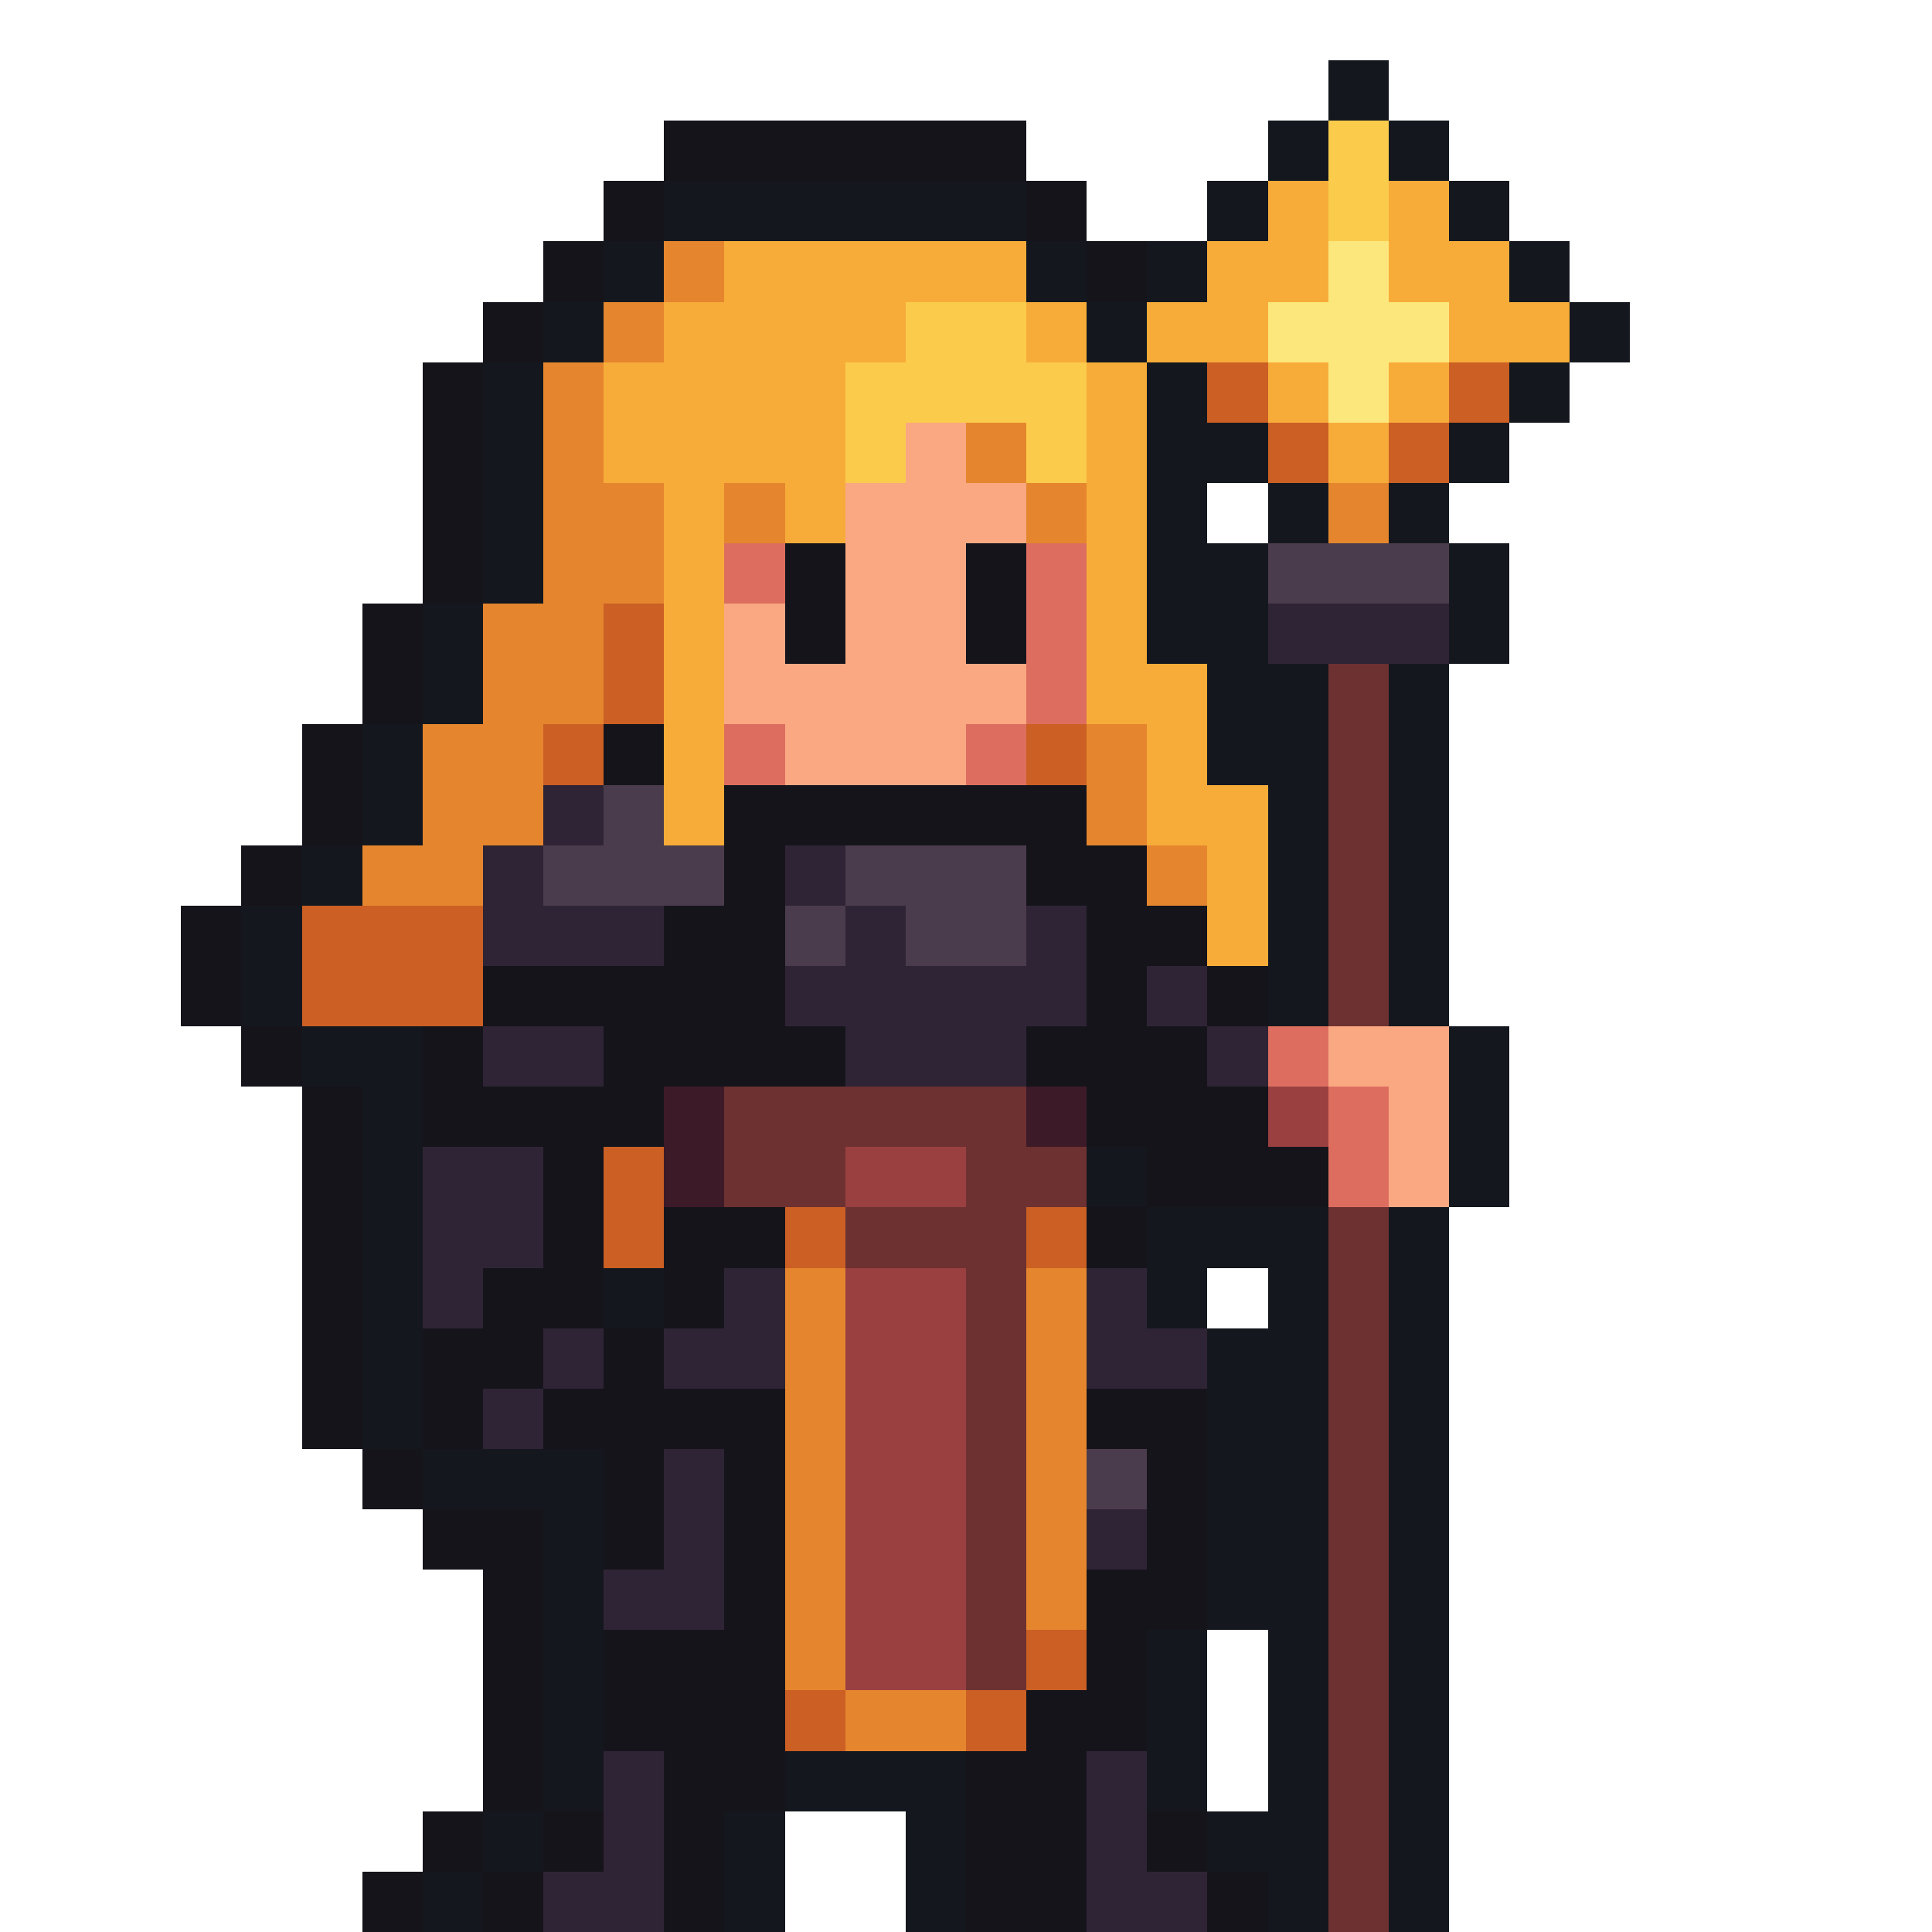
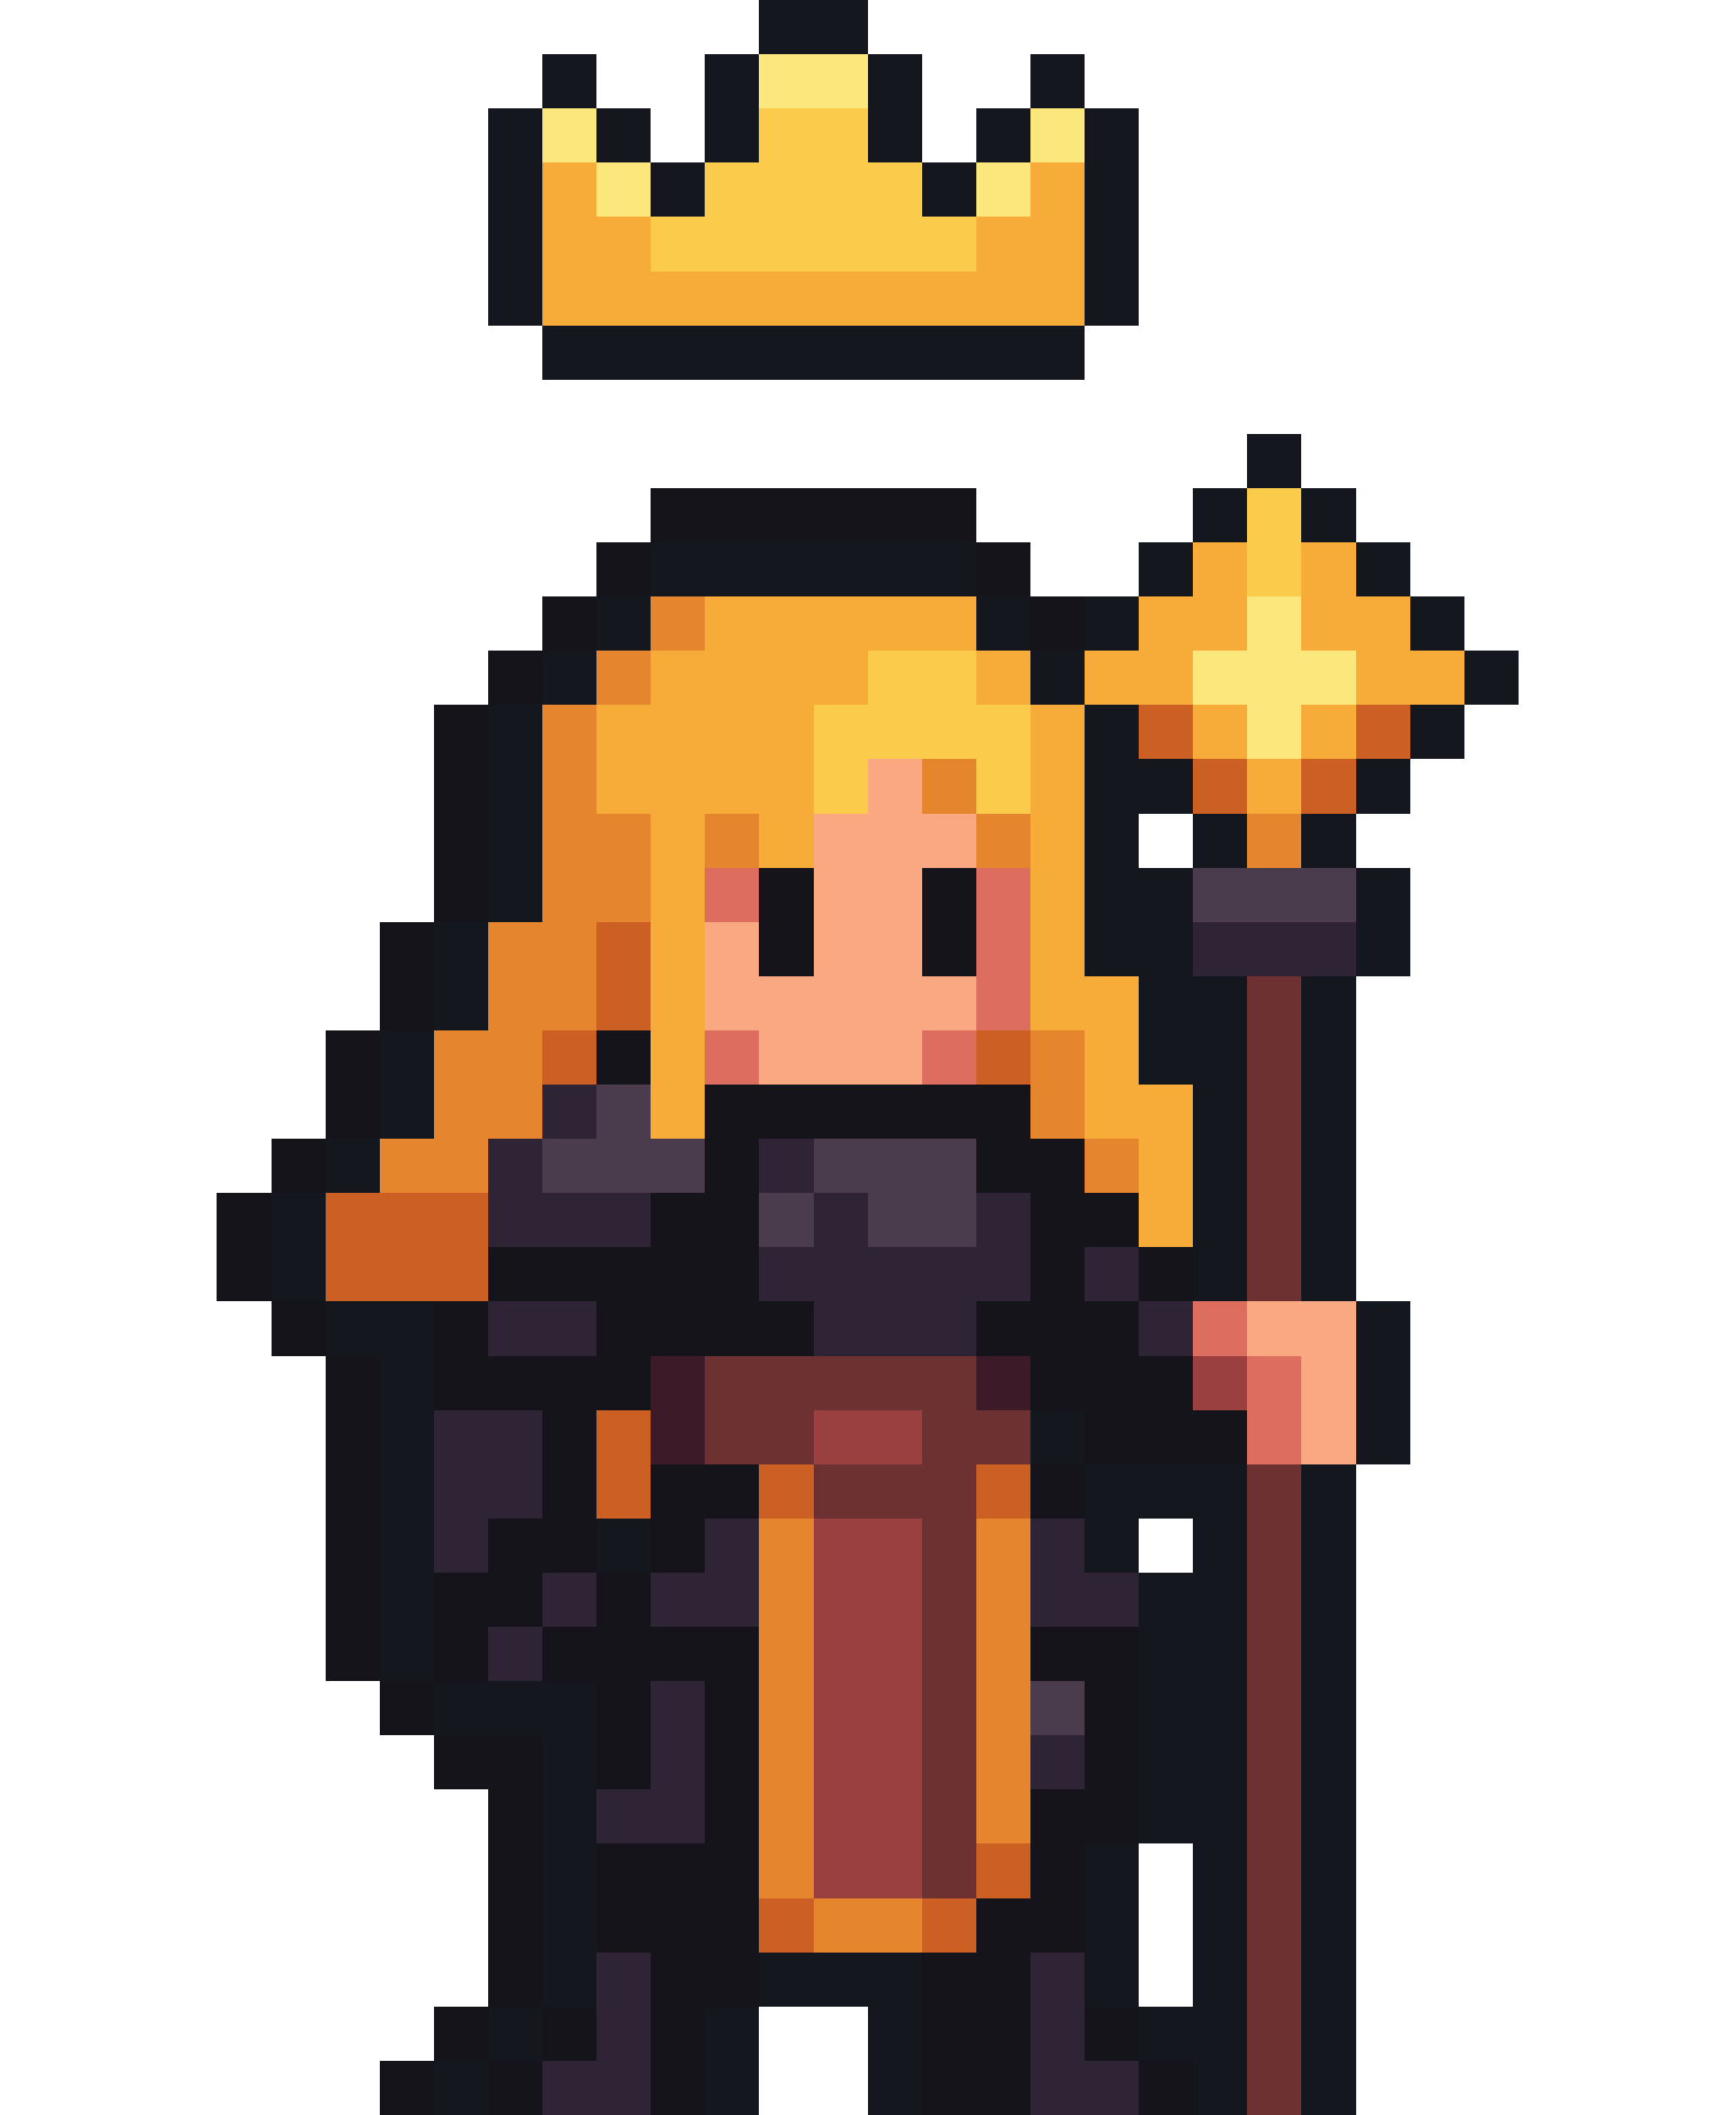
- <svg xmlns="http://www.w3.org/2000/svg" version="1.1" width="32" height="32" shape-rendering="crispEdges">
-   <rect x="22" y="1" width="1" height="1" fill="#14181E" />
-   <rect x="11" y="2" width="6" height="1" fill="#15141B" />
-   <rect x="21" y="2" width="1" height="1" fill="#14181E" />
-   <rect x="22" y="2" width="1" height="2" fill="#FBCC4C" />
-   <rect x="23" y="2" width="1" height="1" fill="#14181E" />
-   <rect x="10" y="3" width="1" height="1" fill="#15141B" />
-   <rect x="11" y="3" width="6" height="1" fill="#14181E" />
-   <rect x="17" y="3" width="1" height="1" fill="#15141B" />
-   <rect x="20" y="3" width="1" height="1" fill="#14181E" />
-   <rect x="21" y="3" width="1" height="2" fill="#F7AC39" />
-   <rect x="23" y="3" width="1" height="2" fill="#F7AC39" />
-   <rect x="24" y="3" width="1" height="1" fill="#14181E" />
-   <rect x="9" y="4" width="1" height="1" fill="#15141B" />
-   <rect x="10" y="4" width="1" height="1" fill="#14181E" />
-   <rect x="11" y="4" width="1" height="1" fill="#E5862E" />
-   <rect x="12" y="4" width="5" height="1" fill="#F7AC39" />
-   <rect x="17" y="4" width="1" height="1" fill="#14181E" />
-   <rect x="18" y="4" width="1" height="1" fill="#15141B" />
-   <rect x="19" y="4" width="1" height="1" fill="#14181E" />
-   <rect x="20" y="4" width="1" height="2" fill="#F7AC39" />
-   <rect x="22" y="4" width="1" height="3" fill="#FCE77C" />
-   <rect x="24" y="4" width="1" height="2" fill="#F7AC39" />
-   <rect x="25" y="4" width="1" height="1" fill="#14181E" />
-   <rect x="8" y="5" width="1" height="1" fill="#15141B" />
-   <rect x="9" y="5" width="1" height="1" fill="#14181E" />
-   <rect x="10" y="5" width="1" height="1" fill="#E5862E" />
-   <rect x="11" y="5" width="4" height="1" fill="#F7AC39" />
-   <rect x="15" y="5" width="2" height="2" fill="#FBCC4C" />
-   <rect x="17" y="5" width="1" height="1" fill="#F7AC39" />
-   <rect x="18" y="5" width="1" height="1" fill="#14181E" />
-   <rect x="19" y="5" width="1" height="1" fill="#F7AC39" />
-   <rect x="21" y="5" width="1" height="1" fill="#FCE77C" />
-   <rect x="23" y="5" width="1" height="1" fill="#FCE77C" />
-   <rect x="25" y="5" width="1" height="1" fill="#F7AC39" />
-   <rect x="26" y="5" width="1" height="1" fill="#14181E" />
-   <rect x="7" y="6" width="1" height="4" fill="#15141B" />
-   <rect x="8" y="6" width="1" height="4" fill="#14181E" />
-   <rect x="9" y="6" width="1" height="6" fill="#E5862E" />
-   <rect x="10" y="6" width="4" height="2" fill="#F7AC39" />
-   <rect x="14" y="6" width="1" height="2" fill="#FBCC4C" />
-   <rect x="17" y="6" width="1" height="2" fill="#FBCC4C" />
-   <rect x="18" y="6" width="1" height="6" fill="#F7AC39" />
-   <rect x="19" y="6" width="1" height="5" fill="#14181E" />
-   <rect x="20" y="6" width="1" height="1" fill="#CB5F24" />
-   <rect x="21" y="6" width="1" height="1" fill="#F7AC39" />
-   <rect x="23" y="6" width="1" height="1" fill="#F7AC39" />
-   <rect x="24" y="6" width="1" height="1" fill="#CB5F24" />
-   <rect x="25" y="6" width="1" height="1" fill="#14181E" />
-   <rect x="15" y="7" width="1" height="6" fill="#F9A882" />
-   <rect x="16" y="7" width="1" height="1" fill="#E5862E" />
-   <rect x="20" y="7" width="1" height="1" fill="#14181E" />
-   <rect x="21" y="7" width="1" height="1" fill="#CB5F24" />
-   <rect x="22" y="7" width="1" height="1" fill="#F7AC39" />
-   <rect x="23" y="7" width="1" height="1" fill="#CB5F24" />
-   <rect x="24" y="7" width="1" height="1" fill="#14181E" />
-   <rect x="10" y="8" width="1" height="2" fill="#E5862E" />
-   <rect x="11" y="8" width="1" height="6" fill="#F7AC39" />
-   <rect x="12" y="8" width="1" height="1" fill="#E5862E" />
-   <rect x="13" y="8" width="1" height="1" fill="#F7AC39" />
-   <rect x="14" y="8" width="1" height="5" fill="#F9A882" />
-   <rect x="16" y="8" width="1" height="1" fill="#F9A882" />
-   <rect x="17" y="8" width="1" height="1" fill="#E5862E" />
-   <rect x="21" y="8" width="1" height="1" fill="#14181E" />
-   <rect x="22" y="8" width="1" height="1" fill="#E5862E" />
+ <svg xmlns="http://www.w3.org/2000/svg" version="1.1" width="32" height="39" shape-rendering="crispEdges">
+   <rect x="14" y="0" width="2" height="1" fill="#14181E" />
+   <rect x="10" y="1" width="1" height="1" fill="#14181E" />
+   <rect x="13" y="1" width="1" height="2" fill="#14181E" />
+   <rect x="14" y="1" width="2" height="1" fill="#FCE77C" />
+   <rect x="16" y="1" width="1" height="2" fill="#14181E" />
+   <rect x="19" y="1" width="1" height="1" fill="#14181E" />
+   <rect x="9" y="2" width="1" height="4" fill="#14181E" />
+   <rect x="10" y="2" width="1" height="1" fill="#FCE77C" />
+   <rect x="11" y="2" width="1" height="1" fill="#14181E" />
+   <rect x="14" y="2" width="2" height="3" fill="#FBCC4C" />
+   <rect x="18" y="2" width="1" height="1" fill="#14181E" />
+   <rect x="19" y="2" width="1" height="1" fill="#FCE77C" />
+   <rect x="20" y="2" width="1" height="4" fill="#14181E" />
+   <rect x="10" y="3" width="1" height="3" fill="#F7AC39" />
+   <rect x="11" y="3" width="1" height="1" fill="#FCE77C" />
+   <rect x="12" y="3" width="1" height="1" fill="#14181E" />
+   <rect x="13" y="3" width="1" height="2" fill="#FBCC4C" />
+   <rect x="16" y="3" width="1" height="2" fill="#FBCC4C" />
+   <rect x="17" y="3" width="1" height="1" fill="#14181E" />
+   <rect x="18" y="3" width="1" height="1" fill="#FCE77C" />
+   <rect x="19" y="3" width="1" height="3" fill="#F7AC39" />
+   <rect x="11" y="4" width="1" height="2" fill="#F7AC39" />
+   <rect x="12" y="4" width="1" height="1" fill="#FBCC4C" />
+   <rect x="17" y="4" width="1" height="1" fill="#FBCC4C" />
+   <rect x="18" y="4" width="1" height="2" fill="#F7AC39" />
+   <rect x="12" y="5" width="6" height="1" fill="#F7AC39" />
+   <rect x="10" y="6" width="10" height="1" fill="#14181E" />
  <rect x="23" y="8" width="1" height="1" fill="#14181E" />
-   <rect x="12" y="9" width="1" height="1" fill="#DD6E5F" />
-   <rect x="13" y="9" width="1" height="2" fill="#15141B" />
-   <rect x="16" y="9" width="1" height="2" fill="#15141B" />
-   <rect x="17" y="9" width="1" height="3" fill="#DD6E5F" />
-   <rect x="20" y="9" width="1" height="4" fill="#14181E" />
-   <rect x="21" y="9" width="3" height="1" fill="#4B3C4D" />
-   <rect x="24" y="9" width="1" height="2" fill="#14181E" />
-   <rect x="6" y="10" width="1" height="2" fill="#15141B" />
-   <rect x="7" y="10" width="1" height="2" fill="#14181E" />
-   <rect x="8" y="10" width="1" height="4" fill="#E5862E" />
-   <rect x="10" y="10" width="1" height="2" fill="#CB5F24" />
-   <rect x="12" y="10" width="1" height="2" fill="#F9A882" />
-   <rect x="21" y="10" width="3" height="1" fill="#2F2435" />
-   <rect x="13" y="11" width="1" height="2" fill="#F9A882" />
-   <rect x="16" y="11" width="1" height="1" fill="#F9A882" />
-   <rect x="19" y="11" width="1" height="3" fill="#F7AC39" />
-   <rect x="21" y="11" width="1" height="6" fill="#14181E" />
-   <rect x="22" y="11" width="1" height="6" fill="#6D3131" />
-   <rect x="23" y="11" width="1" height="6" fill="#14181E" />
-   <rect x="5" y="12" width="1" height="2" fill="#15141B" />
-   <rect x="6" y="12" width="1" height="2" fill="#14181E" />
-   <rect x="7" y="12" width="1" height="3" fill="#E5862E" />
-   <rect x="9" y="12" width="1" height="1" fill="#CB5F24" />
-   <rect x="10" y="12" width="1" height="1" fill="#15141B" />
-   <rect x="12" y="12" width="1" height="1" fill="#DD6E5F" />
-   <rect x="16" y="12" width="1" height="1" fill="#DD6E5F" />
-   <rect x="17" y="12" width="1" height="1" fill="#CB5F24" />
-   <rect x="18" y="12" width="1" height="2" fill="#E5862E" />
-   <rect x="9" y="13" width="1" height="1" fill="#2F2435" />
-   <rect x="10" y="13" width="1" height="2" fill="#4B3C4D" />
-   <rect x="12" y="13" width="6" height="1" fill="#15141B" />
-   <rect x="20" y="13" width="1" height="3" fill="#F7AC39" />
-   <rect x="4" y="14" width="1" height="1" fill="#15141B" />
-   <rect x="5" y="14" width="1" height="1" fill="#14181E" />
-   <rect x="6" y="14" width="1" height="1" fill="#E5862E" />
-   <rect x="8" y="14" width="1" height="2" fill="#2F2435" />
-   <rect x="9" y="14" width="1" height="1" fill="#4B3C4D" />
-   <rect x="11" y="14" width="1" height="1" fill="#4B3C4D" />
-   <rect x="12" y="14" width="1" height="4" fill="#15141B" />
-   <rect x="13" y="14" width="1" height="1" fill="#2F2435" />
-   <rect x="14" y="14" width="3" height="1" fill="#4B3C4D" />
-   <rect x="17" y="14" width="2" height="1" fill="#15141B" />
-   <rect x="19" y="14" width="1" height="1" fill="#E5862E" />
-   <rect x="3" y="15" width="1" height="2" fill="#15141B" />
-   <rect x="4" y="15" width="1" height="2" fill="#14181E" />
-   <rect x="5" y="15" width="3" height="2" fill="#CB5F24" />
-   <rect x="9" y="15" width="2" height="1" fill="#2F2435" />
-   <rect x="11" y="15" width="1" height="3" fill="#15141B" />
-   <rect x="13" y="15" width="1" height="1" fill="#4B3C4D" />
-   <rect x="14" y="15" width="1" height="3" fill="#2F2435" />
-   <rect x="15" y="15" width="2" height="1" fill="#4B3C4D" />
-   <rect x="17" y="15" width="1" height="2" fill="#2F2435" />
-   <rect x="18" y="15" width="2" height="1" fill="#15141B" />
-   <rect x="8" y="16" width="3" height="1" fill="#15141B" />
-   <rect x="13" y="16" width="1" height="1" fill="#2F2435" />
-   <rect x="15" y="16" width="2" height="2" fill="#2F2435" />
-   <rect x="18" y="16" width="1" height="3" fill="#15141B" />
-   <rect x="19" y="16" width="1" height="1" fill="#2F2435" />
-   <rect x="20" y="16" width="1" height="1" fill="#15141B" />
-   <rect x="4" y="17" width="1" height="1" fill="#15141B" />
-   <rect x="5" y="17" width="2" height="1" fill="#14181E" />
+   <rect x="12" y="9" width="6" height="1" fill="#15141B" />
+   <rect x="22" y="9" width="1" height="1" fill="#14181E" />
+   <rect x="23" y="9" width="1" height="2" fill="#FBCC4C" />
+   <rect x="24" y="9" width="1" height="1" fill="#14181E" />
+   <rect x="11" y="10" width="1" height="1" fill="#15141B" />
+   <rect x="12" y="10" width="6" height="1" fill="#14181E" />
+   <rect x="18" y="10" width="1" height="1" fill="#15141B" />
+   <rect x="21" y="10" width="1" height="1" fill="#14181E" />
+   <rect x="22" y="10" width="1" height="2" fill="#F7AC39" />
+   <rect x="24" y="10" width="1" height="2" fill="#F7AC39" />
+   <rect x="25" y="10" width="1" height="1" fill="#14181E" />
+   <rect x="10" y="11" width="1" height="1" fill="#15141B" />
+   <rect x="11" y="11" width="1" height="1" fill="#14181E" />
+   <rect x="12" y="11" width="1" height="1" fill="#E5862E" />
+   <rect x="13" y="11" width="5" height="1" fill="#F7AC39" />
+   <rect x="18" y="11" width="1" height="1" fill="#14181E" />
+   <rect x="19" y="11" width="1" height="1" fill="#15141B" />
+   <rect x="20" y="11" width="1" height="1" fill="#14181E" />
+   <rect x="21" y="11" width="1" height="2" fill="#F7AC39" />
+   <rect x="23" y="11" width="1" height="3" fill="#FCE77C" />
+   <rect x="25" y="11" width="1" height="2" fill="#F7AC39" />
+   <rect x="26" y="11" width="1" height="1" fill="#14181E" />
+   <rect x="9" y="12" width="1" height="1" fill="#15141B" />
+   <rect x="10" y="12" width="1" height="1" fill="#14181E" />
+   <rect x="11" y="12" width="1" height="1" fill="#E5862E" />
+   <rect x="12" y="12" width="4" height="1" fill="#F7AC39" />
+   <rect x="16" y="12" width="2" height="2" fill="#FBCC4C" />
+   <rect x="18" y="12" width="1" height="1" fill="#F7AC39" />
+   <rect x="19" y="12" width="1" height="1" fill="#14181E" />
+   <rect x="20" y="12" width="1" height="1" fill="#F7AC39" />
+   <rect x="22" y="12" width="1" height="1" fill="#FCE77C" />
+   <rect x="24" y="12" width="1" height="1" fill="#FCE77C" />
+   <rect x="26" y="12" width="1" height="1" fill="#F7AC39" />
+   <rect x="27" y="12" width="1" height="1" fill="#14181E" />
+   <rect x="8" y="13" width="1" height="4" fill="#15141B" />
+   <rect x="9" y="13" width="1" height="4" fill="#14181E" />
+   <rect x="10" y="13" width="1" height="6" fill="#E5862E" />
+   <rect x="11" y="13" width="4" height="2" fill="#F7AC39" />
+   <rect x="15" y="13" width="1" height="2" fill="#FBCC4C" />
+   <rect x="18" y="13" width="1" height="2" fill="#FBCC4C" />
+   <rect x="19" y="13" width="1" height="6" fill="#F7AC39" />
+   <rect x="20" y="13" width="1" height="5" fill="#14181E" />
+   <rect x="21" y="13" width="1" height="1" fill="#CB5F24" />
+   <rect x="22" y="13" width="1" height="1" fill="#F7AC39" />
+   <rect x="24" y="13" width="1" height="1" fill="#F7AC39" />
+   <rect x="25" y="13" width="1" height="1" fill="#CB5F24" />
+   <rect x="26" y="13" width="1" height="1" fill="#14181E" />
+   <rect x="16" y="14" width="1" height="6" fill="#F9A882" />
+   <rect x="17" y="14" width="1" height="1" fill="#E5862E" />
+   <rect x="21" y="14" width="1" height="1" fill="#14181E" />
+   <rect x="22" y="14" width="1" height="1" fill="#CB5F24" />
+   <rect x="23" y="14" width="1" height="1" fill="#F7AC39" />
+   <rect x="24" y="14" width="1" height="1" fill="#CB5F24" />
+   <rect x="25" y="14" width="1" height="1" fill="#14181E" />
+   <rect x="11" y="15" width="1" height="2" fill="#E5862E" />
+   <rect x="12" y="15" width="1" height="6" fill="#F7AC39" />
+   <rect x="13" y="15" width="1" height="1" fill="#E5862E" />
+   <rect x="14" y="15" width="1" height="1" fill="#F7AC39" />
+   <rect x="15" y="15" width="1" height="5" fill="#F9A882" />
+   <rect x="17" y="15" width="1" height="1" fill="#F9A882" />
+   <rect x="18" y="15" width="1" height="1" fill="#E5862E" />
+   <rect x="22" y="15" width="1" height="1" fill="#14181E" />
+   <rect x="23" y="15" width="1" height="1" fill="#E5862E" />
+   <rect x="24" y="15" width="1" height="1" fill="#14181E" />
+   <rect x="13" y="16" width="1" height="1" fill="#DD6E5F" />
+   <rect x="14" y="16" width="1" height="2" fill="#15141B" />
+   <rect x="17" y="16" width="1" height="2" fill="#15141B" />
+   <rect x="18" y="16" width="1" height="3" fill="#DD6E5F" />
+   <rect x="21" y="16" width="1" height="4" fill="#14181E" />
+   <rect x="22" y="16" width="3" height="1" fill="#4B3C4D" />
+   <rect x="25" y="16" width="1" height="2" fill="#14181E" />
  <rect x="7" y="17" width="1" height="2" fill="#15141B" />
-   <rect x="8" y="17" width="2" height="1" fill="#2F2435" />
-   <rect x="10" y="17" width="1" height="2" fill="#15141B" />
-   <rect x="13" y="17" width="1" height="1" fill="#15141B" />
-   <rect x="17" y="17" width="1" height="1" fill="#15141B" />
-   <rect x="19" y="17" width="1" height="3" fill="#15141B" />
-   <rect x="20" y="17" width="1" height="1" fill="#2F2435" />
-   <rect x="21" y="17" width="1" height="1" fill="#DD6E5F" />
-   <rect x="22" y="17" width="2" height="1" fill="#F9A882" />
-   <rect x="24" y="17" width="1" height="3" fill="#14181E" />
-   <rect x="5" y="18" width="1" height="6" fill="#15141B" />
-   <rect x="6" y="18" width="1" height="6" fill="#14181E" />
-   <rect x="8" y="18" width="2" height="1" fill="#15141B" />
-   <rect x="11" y="18" width="1" height="2" fill="#3D1A28" />
-   <rect x="12" y="18" width="5" height="1" fill="#6D3131" />
-   <rect x="17" y="18" width="1" height="1" fill="#3D1A28" />
-   <rect x="20" y="18" width="1" height="2" fill="#15141B" />
-   <rect x="21" y="18" width="1" height="1" fill="#9A4041" />
-   <rect x="22" y="18" width="1" height="2" fill="#DD6E5F" />
-   <rect x="23" y="18" width="1" height="2" fill="#F9A882" />
-   <rect x="7" y="19" width="2" height="2" fill="#2F2435" />
-   <rect x="9" y="19" width="1" height="3" fill="#15141B" />
-   <rect x="10" y="19" width="1" height="2" fill="#CB5F24" />
-   <rect x="12" y="19" width="2" height="1" fill="#6D3131" />
-   <rect x="14" y="19" width="2" height="1" fill="#9A4041" />
-   <rect x="16" y="19" width="2" height="1" fill="#6D3131" />
-   <rect x="18" y="19" width="1" height="1" fill="#14181E" />
-   <rect x="21" y="19" width="1" height="1" fill="#15141B" />
-   <rect x="11" y="20" width="2" height="1" fill="#15141B" />
-   <rect x="13" y="20" width="1" height="1" fill="#CB5F24" />
-   <rect x="14" y="20" width="3" height="1" fill="#6D3131" />
-   <rect x="17" y="20" width="1" height="1" fill="#CB5F24" />
-   <rect x="18" y="20" width="1" height="1" fill="#15141B" />
-   <rect x="19" y="20" width="3" height="1" fill="#14181E" />
-   <rect x="22" y="20" width="1" height="12" fill="#6D3131" />
-   <rect x="23" y="20" width="1" height="12" fill="#14181E" />
-   <rect x="7" y="21" width="1" height="1" fill="#2F2435" />
-   <rect x="8" y="21" width="1" height="2" fill="#15141B" />
-   <rect x="10" y="21" width="1" height="1" fill="#14181E" />
-   <rect x="11" y="21" width="1" height="1" fill="#15141B" />
-   <rect x="12" y="21" width="1" height="2" fill="#2F2435" />
-   <rect x="13" y="21" width="1" height="7" fill="#E5862E" />
-   <rect x="14" y="21" width="2" height="7" fill="#9A4041" />
-   <rect x="16" y="21" width="1" height="7" fill="#6D3131" />
-   <rect x="17" y="21" width="1" height="6" fill="#E5862E" />
-   <rect x="18" y="21" width="1" height="2" fill="#2F2435" />
-   <rect x="19" y="21" width="1" height="1" fill="#14181E" />
-   <rect x="21" y="21" width="1" height="11" fill="#14181E" />
-   <rect x="7" y="22" width="1" height="2" fill="#15141B" />
-   <rect x="9" y="22" width="1" height="1" fill="#2F2435" />
-   <rect x="10" y="22" width="1" height="4" fill="#15141B" />
-   <rect x="11" y="22" width="1" height="1" fill="#2F2435" />
-   <rect x="19" y="22" width="1" height="1" fill="#2F2435" />
-   <rect x="20" y="22" width="1" height="5" fill="#14181E" />
-   <rect x="8" y="23" width="1" height="1" fill="#2F2435" />
-   <rect x="9" y="23" width="1" height="1" fill="#15141B" />
-   <rect x="11" y="23" width="2" height="1" fill="#15141B" />
-   <rect x="18" y="23" width="2" height="1" fill="#15141B" />
-   <rect x="6" y="24" width="1" height="1" fill="#15141B" />
-   <rect x="7" y="24" width="3" height="1" fill="#14181E" />
-   <rect x="11" y="24" width="1" height="3" fill="#2F2435" />
-   <rect x="12" y="24" width="1" height="6" fill="#15141B" />
-   <rect x="18" y="24" width="1" height="1" fill="#4B3C4D" />
-   <rect x="19" y="24" width="1" height="3" fill="#15141B" />
-   <rect x="7" y="25" width="2" height="1" fill="#15141B" />
-   <rect x="9" y="25" width="1" height="5" fill="#14181E" />
-   <rect x="18" y="25" width="1" height="1" fill="#2F2435" />
-   <rect x="8" y="26" width="1" height="4" fill="#15141B" />
-   <rect x="10" y="26" width="1" height="1" fill="#2F2435" />
-   <rect x="18" y="26" width="1" height="3" fill="#15141B" />
-   <rect x="10" y="27" width="2" height="2" fill="#15141B" />
-   <rect x="17" y="27" width="1" height="1" fill="#CB5F24" />
-   <rect x="19" y="27" width="1" height="3" fill="#14181E" />
-   <rect x="13" y="28" width="1" height="1" fill="#CB5F24" />
-   <rect x="14" y="28" width="2" height="1" fill="#E5862E" />
-   <rect x="16" y="28" width="1" height="1" fill="#CB5F24" />
-   <rect x="17" y="28" width="1" height="4" fill="#15141B" />
-   <rect x="10" y="29" width="1" height="3" fill="#2F2435" />
-   <rect x="11" y="29" width="1" height="3" fill="#15141B" />
-   <rect x="13" y="29" width="3" height="1" fill="#14181E" />
-   <rect x="16" y="29" width="1" height="3" fill="#15141B" />
-   <rect x="18" y="29" width="1" height="3" fill="#2F2435" />
-   <rect x="7" y="30" width="1" height="1" fill="#15141B" />
-   <rect x="8" y="30" width="1" height="1" fill="#14181E" />
-   <rect x="9" y="30" width="1" height="1" fill="#15141B" />
-   <rect x="12" y="30" width="1" height="2" fill="#14181E" />
-   <rect x="15" y="30" width="1" height="2" fill="#14181E" />
-   <rect x="19" y="30" width="1" height="1" fill="#15141B" />
-   <rect x="20" y="30" width="1" height="1" fill="#14181E" />
-   <rect x="6" y="31" width="1" height="1" fill="#15141B" />
-   <rect x="7" y="31" width="1" height="1" fill="#14181E" />
-   <rect x="8" y="31" width="1" height="1" fill="#15141B" />
-   <rect x="9" y="31" width="1" height="1" fill="#2F2435" />
-   <rect x="19" y="31" width="1" height="1" fill="#2F2435" />
-   <rect x="20" y="31" width="1" height="1" fill="#15141B" />
+   <rect x="8" y="17" width="1" height="2" fill="#14181E" />
+   <rect x="9" y="17" width="1" height="4" fill="#E5862E" />
+   <rect x="11" y="17" width="1" height="2" fill="#CB5F24" />
+   <rect x="13" y="17" width="1" height="2" fill="#F9A882" />
+   <rect x="22" y="17" width="3" height="1" fill="#2F2435" />
+   <rect x="14" y="18" width="1" height="2" fill="#F9A882" />
+   <rect x="17" y="18" width="1" height="1" fill="#F9A882" />
+   <rect x="20" y="18" width="1" height="3" fill="#F7AC39" />
+   <rect x="22" y="18" width="1" height="6" fill="#14181E" />
+   <rect x="23" y="18" width="1" height="6" fill="#6D3131" />
+   <rect x="24" y="18" width="1" height="6" fill="#14181E" />
+   <rect x="6" y="19" width="1" height="2" fill="#15141B" />
+   <rect x="7" y="19" width="1" height="2" fill="#14181E" />
+   <rect x="8" y="19" width="1" height="3" fill="#E5862E" />
+   <rect x="10" y="19" width="1" height="1" fill="#CB5F24" />
+   <rect x="11" y="19" width="1" height="1" fill="#15141B" />
+   <rect x="13" y="19" width="1" height="1" fill="#DD6E5F" />
+   <rect x="17" y="19" width="1" height="1" fill="#DD6E5F" />
+   <rect x="18" y="19" width="1" height="1" fill="#CB5F24" />
+   <rect x="19" y="19" width="1" height="2" fill="#E5862E" />
+   <rect x="10" y="20" width="1" height="1" fill="#2F2435" />
+   <rect x="11" y="20" width="1" height="2" fill="#4B3C4D" />
+   <rect x="13" y="20" width="6" height="1" fill="#15141B" />
+   <rect x="21" y="20" width="1" height="3" fill="#F7AC39" />
+   <rect x="5" y="21" width="1" height="1" fill="#15141B" />
+   <rect x="6" y="21" width="1" height="1" fill="#14181E" />
+   <rect x="7" y="21" width="1" height="1" fill="#E5862E" />
+   <rect x="9" y="21" width="1" height="2" fill="#2F2435" />
+   <rect x="10" y="21" width="1" height="1" fill="#4B3C4D" />
+   <rect x="12" y="21" width="1" height="1" fill="#4B3C4D" />
+   <rect x="13" y="21" width="1" height="4" fill="#15141B" />
+   <rect x="14" y="21" width="1" height="1" fill="#2F2435" />
+   <rect x="15" y="21" width="3" height="1" fill="#4B3C4D" />
+   <rect x="18" y="21" width="2" height="1" fill="#15141B" />
+   <rect x="20" y="21" width="1" height="1" fill="#E5862E" />
+   <rect x="4" y="22" width="1" height="2" fill="#15141B" />
+   <rect x="5" y="22" width="1" height="2" fill="#14181E" />
+   <rect x="6" y="22" width="3" height="2" fill="#CB5F24" />
+   <rect x="10" y="22" width="2" height="1" fill="#2F2435" />
+   <rect x="12" y="22" width="1" height="3" fill="#15141B" />
+   <rect x="14" y="22" width="1" height="1" fill="#4B3C4D" />
+   <rect x="15" y="22" width="1" height="3" fill="#2F2435" />
+   <rect x="16" y="22" width="2" height="1" fill="#4B3C4D" />
+   <rect x="18" y="22" width="1" height="2" fill="#2F2435" />
+   <rect x="19" y="22" width="2" height="1" fill="#15141B" />
+   <rect x="9" y="23" width="3" height="1" fill="#15141B" />
+   <rect x="14" y="23" width="1" height="1" fill="#2F2435" />
+   <rect x="16" y="23" width="2" height="2" fill="#2F2435" />
+   <rect x="19" y="23" width="1" height="3" fill="#15141B" />
+   <rect x="20" y="23" width="1" height="1" fill="#2F2435" />
+   <rect x="21" y="23" width="1" height="1" fill="#15141B" />
+   <rect x="5" y="24" width="1" height="1" fill="#15141B" />
+   <rect x="6" y="24" width="2" height="1" fill="#14181E" />
+   <rect x="8" y="24" width="1" height="2" fill="#15141B" />
+   <rect x="9" y="24" width="2" height="1" fill="#2F2435" />
+   <rect x="11" y="24" width="1" height="2" fill="#15141B" />
+   <rect x="14" y="24" width="1" height="1" fill="#15141B" />
+   <rect x="18" y="24" width="1" height="1" fill="#15141B" />
+   <rect x="20" y="24" width="1" height="3" fill="#15141B" />
+   <rect x="21" y="24" width="1" height="1" fill="#2F2435" />
+   <rect x="22" y="24" width="1" height="1" fill="#DD6E5F" />
+   <rect x="23" y="24" width="2" height="1" fill="#F9A882" />
+   <rect x="25" y="24" width="1" height="3" fill="#14181E" />
+   <rect x="6" y="25" width="1" height="6" fill="#15141B" />
+   <rect x="7" y="25" width="1" height="6" fill="#14181E" />
+   <rect x="9" y="25" width="2" height="1" fill="#15141B" />
+   <rect x="12" y="25" width="1" height="2" fill="#3D1A28" />
+   <rect x="13" y="25" width="5" height="1" fill="#6D3131" />
+   <rect x="18" y="25" width="1" height="1" fill="#3D1A28" />
+   <rect x="21" y="25" width="1" height="2" fill="#15141B" />
+   <rect x="22" y="25" width="1" height="1" fill="#9A4041" />
+   <rect x="23" y="25" width="1" height="2" fill="#DD6E5F" />
+   <rect x="24" y="25" width="1" height="2" fill="#F9A882" />
+   <rect x="8" y="26" width="2" height="2" fill="#2F2435" />
+   <rect x="10" y="26" width="1" height="3" fill="#15141B" />
+   <rect x="11" y="26" width="1" height="2" fill="#CB5F24" />
+   <rect x="13" y="26" width="2" height="1" fill="#6D3131" />
+   <rect x="15" y="26" width="2" height="1" fill="#9A4041" />
+   <rect x="17" y="26" width="2" height="1" fill="#6D3131" />
+   <rect x="19" y="26" width="1" height="1" fill="#14181E" />
+   <rect x="22" y="26" width="1" height="1" fill="#15141B" />
+   <rect x="12" y="27" width="2" height="1" fill="#15141B" />
+   <rect x="14" y="27" width="1" height="1" fill="#CB5F24" />
+   <rect x="15" y="27" width="3" height="1" fill="#6D3131" />
+   <rect x="18" y="27" width="1" height="1" fill="#CB5F24" />
+   <rect x="19" y="27" width="1" height="1" fill="#15141B" />
+   <rect x="20" y="27" width="3" height="1" fill="#14181E" />
+   <rect x="23" y="27" width="1" height="12" fill="#6D3131" />
+   <rect x="24" y="27" width="1" height="12" fill="#14181E" />
+   <rect x="8" y="28" width="1" height="1" fill="#2F2435" />
+   <rect x="9" y="28" width="1" height="2" fill="#15141B" />
+   <rect x="11" y="28" width="1" height="1" fill="#14181E" />
+   <rect x="12" y="28" width="1" height="1" fill="#15141B" />
+   <rect x="13" y="28" width="1" height="2" fill="#2F2435" />
+   <rect x="14" y="28" width="1" height="7" fill="#E5862E" />
+   <rect x="15" y="28" width="2" height="7" fill="#9A4041" />
+   <rect x="17" y="28" width="1" height="7" fill="#6D3131" />
+   <rect x="18" y="28" width="1" height="6" fill="#E5862E" />
+   <rect x="19" y="28" width="1" height="2" fill="#2F2435" />
+   <rect x="20" y="28" width="1" height="1" fill="#14181E" />
+   <rect x="22" y="28" width="1" height="11" fill="#14181E" />
+   <rect x="8" y="29" width="1" height="2" fill="#15141B" />
+   <rect x="10" y="29" width="1" height="1" fill="#2F2435" />
+   <rect x="11" y="29" width="1" height="4" fill="#15141B" />
+   <rect x="12" y="29" width="1" height="1" fill="#2F2435" />
+   <rect x="20" y="29" width="1" height="1" fill="#2F2435" />
+   <rect x="21" y="29" width="1" height="5" fill="#14181E" />
+   <rect x="9" y="30" width="1" height="1" fill="#2F2435" />
+   <rect x="10" y="30" width="1" height="1" fill="#15141B" />
+   <rect x="12" y="30" width="2" height="1" fill="#15141B" />
+   <rect x="19" y="30" width="2" height="1" fill="#15141B" />
+   <rect x="7" y="31" width="1" height="1" fill="#15141B" />
+   <rect x="8" y="31" width="3" height="1" fill="#14181E" />
+   <rect x="12" y="31" width="1" height="3" fill="#2F2435" />
+   <rect x="13" y="31" width="1" height="6" fill="#15141B" />
+   <rect x="19" y="31" width="1" height="1" fill="#4B3C4D" />
+   <rect x="20" y="31" width="1" height="3" fill="#15141B" />
+   <rect x="8" y="32" width="2" height="1" fill="#15141B" />
+   <rect x="10" y="32" width="1" height="5" fill="#14181E" />
+   <rect x="19" y="32" width="1" height="1" fill="#2F2435" />
+   <rect x="9" y="33" width="1" height="4" fill="#15141B" />
+   <rect x="11" y="33" width="1" height="1" fill="#2F2435" />
+   <rect x="19" y="33" width="1" height="3" fill="#15141B" />
+   <rect x="11" y="34" width="2" height="2" fill="#15141B" />
+   <rect x="18" y="34" width="1" height="1" fill="#CB5F24" />
+   <rect x="20" y="34" width="1" height="3" fill="#14181E" />
+   <rect x="14" y="35" width="1" height="1" fill="#CB5F24" />
+   <rect x="15" y="35" width="2" height="1" fill="#E5862E" />
+   <rect x="17" y="35" width="1" height="1" fill="#CB5F24" />
+   <rect x="18" y="35" width="1" height="4" fill="#15141B" />
+   <rect x="11" y="36" width="1" height="3" fill="#2F2435" />
+   <rect x="12" y="36" width="1" height="3" fill="#15141B" />
+   <rect x="14" y="36" width="3" height="1" fill="#14181E" />
+   <rect x="17" y="36" width="1" height="3" fill="#15141B" />
+   <rect x="19" y="36" width="1" height="3" fill="#2F2435" />
+   <rect x="8" y="37" width="1" height="1" fill="#15141B" />
+   <rect x="9" y="37" width="1" height="1" fill="#14181E" />
+   <rect x="10" y="37" width="1" height="1" fill="#15141B" />
+   <rect x="13" y="37" width="1" height="2" fill="#14181E" />
+   <rect x="16" y="37" width="1" height="2" fill="#14181E" />
+   <rect x="20" y="37" width="1" height="1" fill="#15141B" />
+   <rect x="21" y="37" width="1" height="1" fill="#14181E" />
+   <rect x="7" y="38" width="1" height="1" fill="#15141B" />
+   <rect x="8" y="38" width="1" height="1" fill="#14181E" />
+   <rect x="9" y="38" width="1" height="1" fill="#15141B" />
+   <rect x="10" y="38" width="1" height="1" fill="#2F2435" />
+   <rect x="20" y="38" width="1" height="1" fill="#2F2435" />
+   <rect x="21" y="38" width="1" height="1" fill="#15141B" />
</svg>
